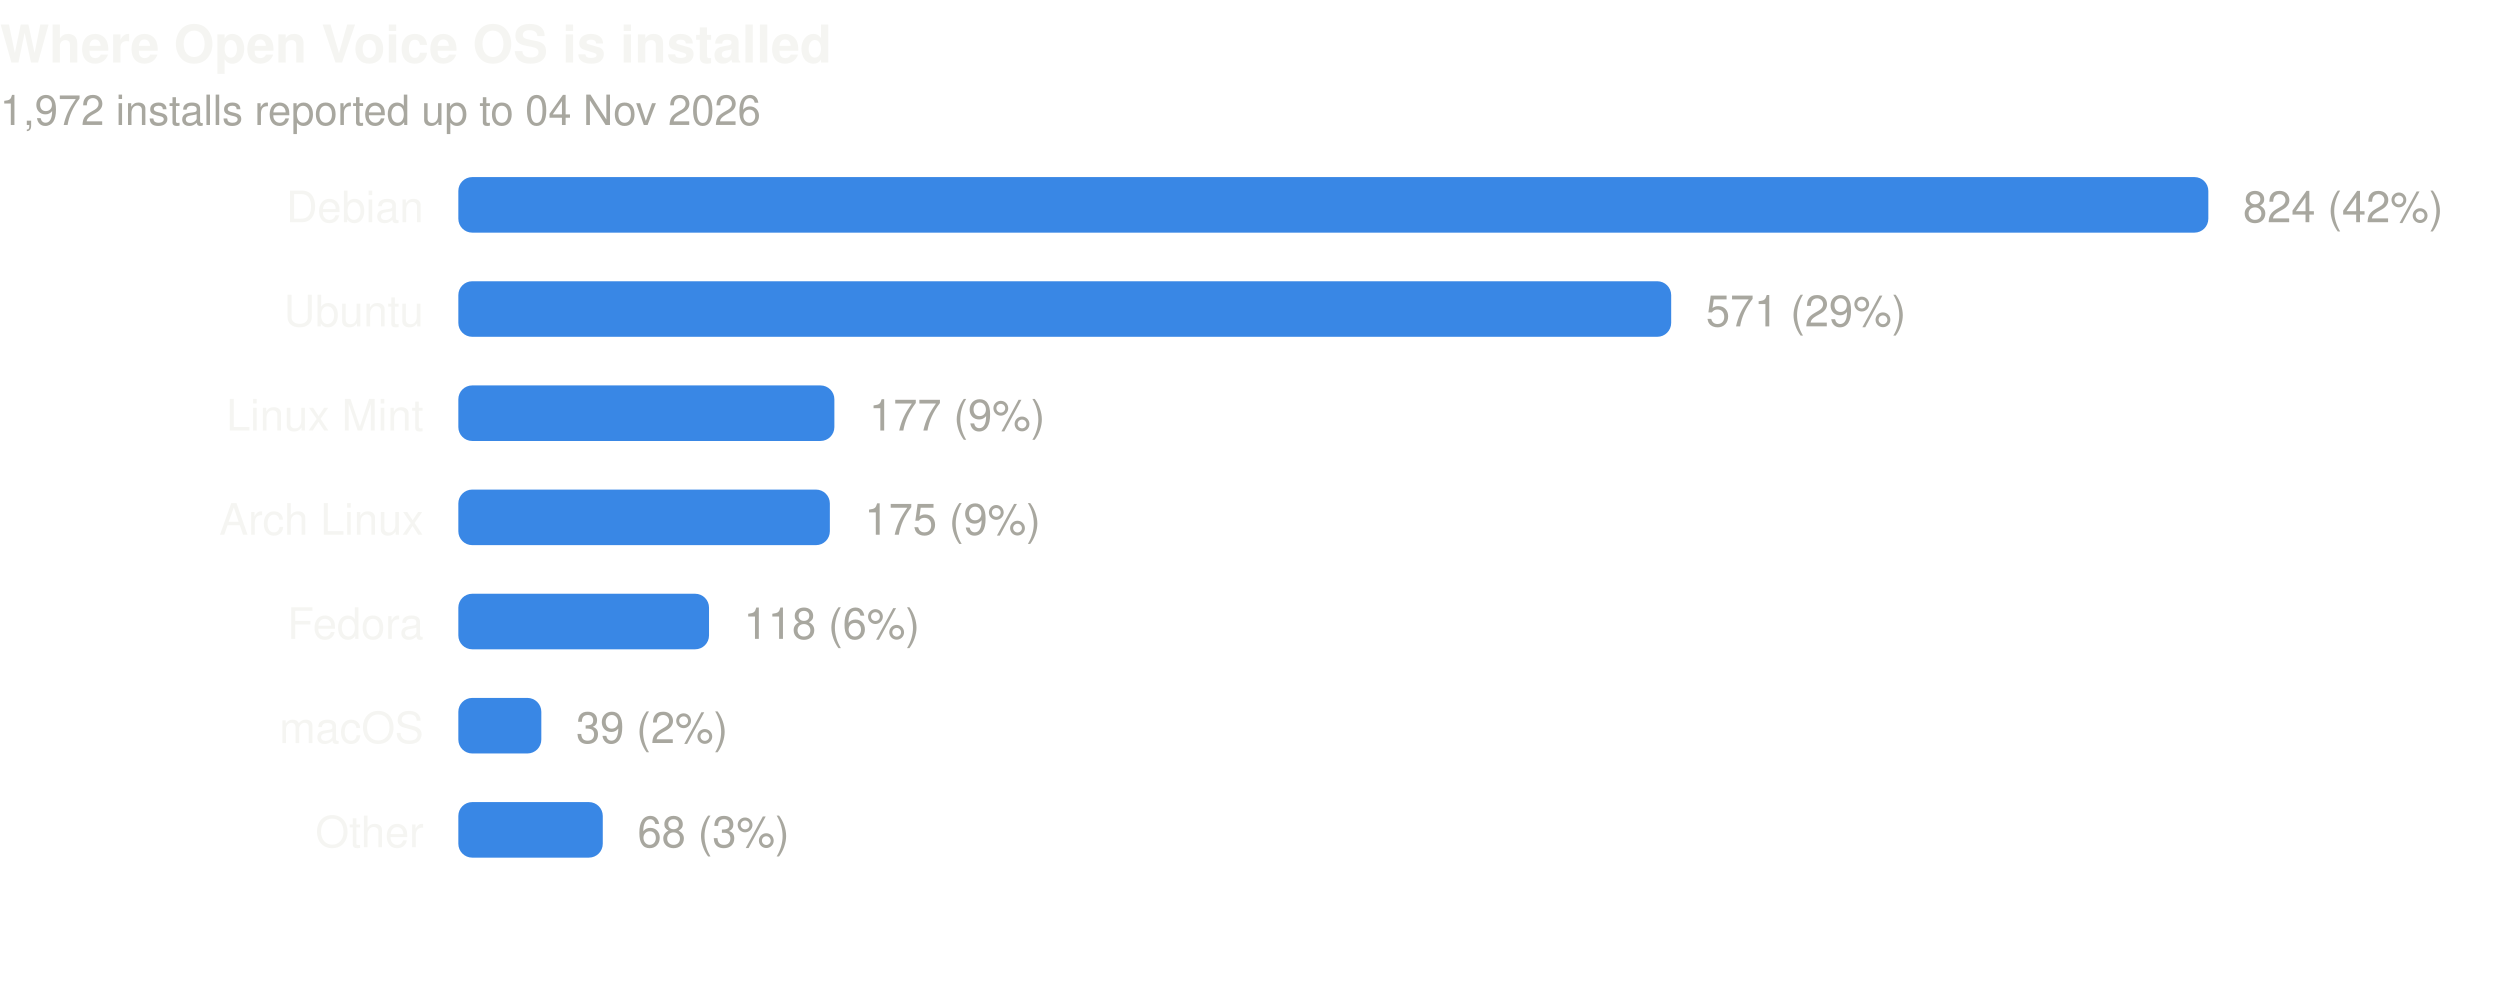
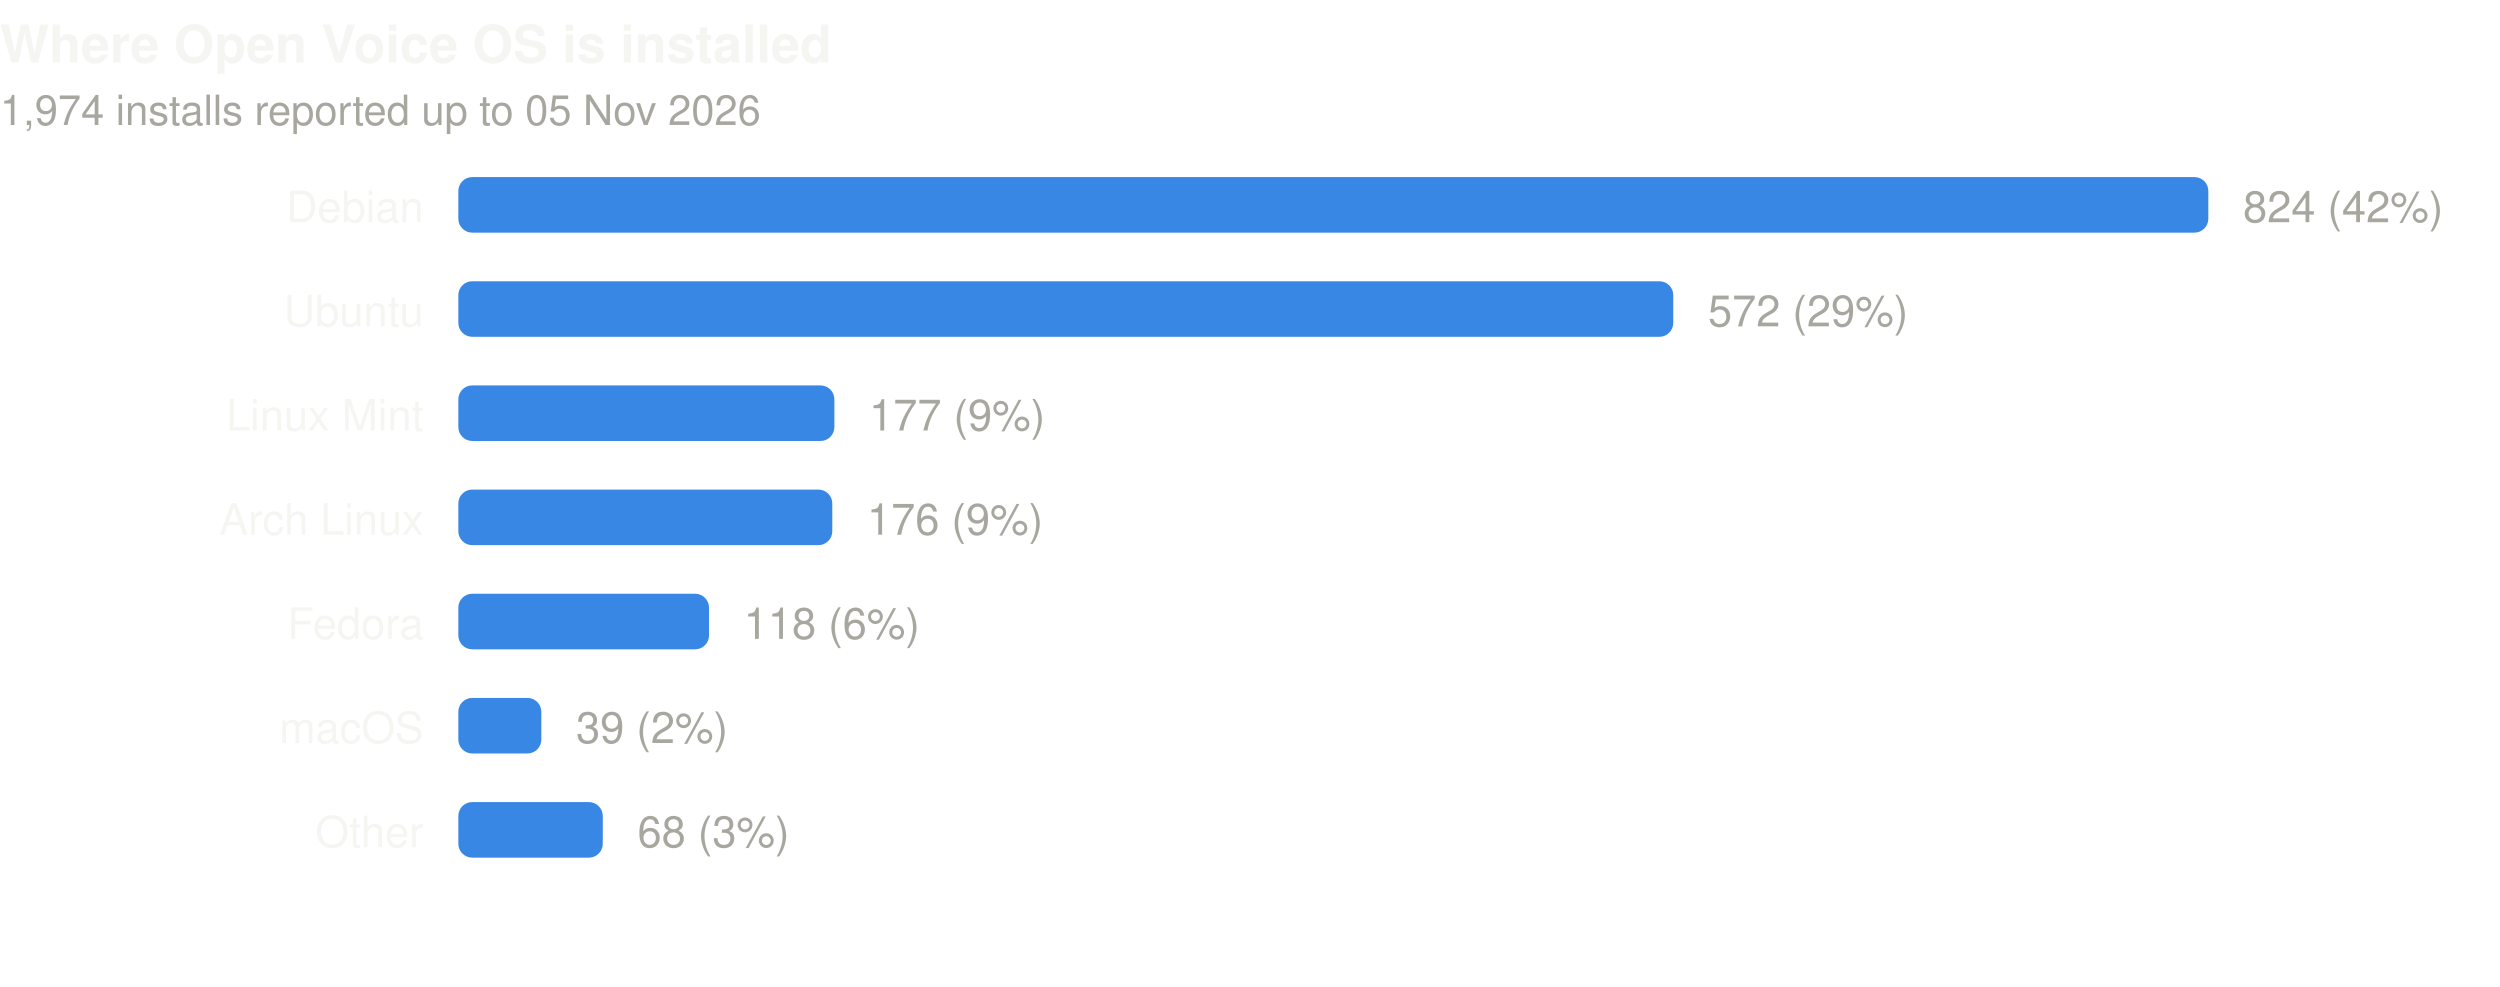
- <svg xmlns="http://www.w3.org/2000/svg" width="720" height="284" viewBox="0 0 720 284" role="img" aria-label="Where Open Voice OS is installed. 1,972 installs reported up to 04 Nov 2026">
+ <svg xmlns="http://www.w3.org/2000/svg" width="720" height="284" viewBox="0 0 720 284" role="img" aria-label="Where Open Voice OS is installed. 1,974 installs reported up to 05 Nov 2026">
  <text x="0" y="18" font-family="ui-sans-serif,-apple-system,BlinkMacSystemFont,'Segoe UI',Helvetica,Arial,sans-serif" font-size="15" font-weight="600" fill="#f5f5f2">Where Open Voice OS is installed</text>
-   <text x="0" y="36" font-family="ui-sans-serif,-apple-system,BlinkMacSystemFont,'Segoe UI',Helvetica,Arial,sans-serif" font-size="12" fill="#a8a79f">1,972 installs reported up to 04 Nov 2026</text>
+   <text x="0" y="36" font-family="ui-sans-serif,-apple-system,BlinkMacSystemFont,'Segoe UI',Helvetica,Arial,sans-serif" font-size="12" fill="#a8a79f">1,974 installs reported up to 05 Nov 2026</text>
  <text x="122" y="64.0" text-anchor="end" font-family="ui-sans-serif,-apple-system,BlinkMacSystemFont,'Segoe UI',Helvetica,Arial,sans-serif" font-size="12.5" fill="#f5f5f2">Debian</text>
  <rect x="132" y="51.0" width="504.0" height="16" rx="4" fill="#3987e5" />
  <text x="646.0" y="64.0" font-family="ui-sans-serif,-apple-system,BlinkMacSystemFont,'Segoe UI',Helvetica,Arial,sans-serif" font-size="12.5" fill="#a8a79f">824 (42%)</text>
  <text x="122" y="94.0" text-anchor="end" font-family="ui-sans-serif,-apple-system,BlinkMacSystemFont,'Segoe UI',Helvetica,Arial,sans-serif" font-size="12.5" fill="#f5f5f2">Ubuntu</text>
-   <rect x="132" y="81.0" width="349.3" height="16" rx="4" fill="#3987e5" />
-   <text x="491.3" y="94.0" font-family="ui-sans-serif,-apple-system,BlinkMacSystemFont,'Segoe UI',Helvetica,Arial,sans-serif" font-size="12.5" fill="#a8a79f">571 (29%)</text>
+   <rect x="132" y="81.0" width="349.9" height="16" rx="4" fill="#3987e5" />
+   <text x="491.9" y="94.0" font-family="ui-sans-serif,-apple-system,BlinkMacSystemFont,'Segoe UI',Helvetica,Arial,sans-serif" font-size="12.5" fill="#a8a79f">572 (29%)</text>
  <text x="122" y="124.0" text-anchor="end" font-family="ui-sans-serif,-apple-system,BlinkMacSystemFont,'Segoe UI',Helvetica,Arial,sans-serif" font-size="12.5" fill="#f5f5f2">Linux Mint</text>
  <rect x="132" y="111.0" width="108.3" height="16" rx="4" fill="#3987e5" />
  <text x="250.3" y="124.0" font-family="ui-sans-serif,-apple-system,BlinkMacSystemFont,'Segoe UI',Helvetica,Arial,sans-serif" font-size="12.5" fill="#a8a79f">177 (9%)</text>
  <text x="122" y="154.0" text-anchor="end" font-family="ui-sans-serif,-apple-system,BlinkMacSystemFont,'Segoe UI',Helvetica,Arial,sans-serif" font-size="12.5" fill="#f5f5f2">Arch Linux</text>
-   <rect x="132" y="141.0" width="107.0" height="16" rx="4" fill="#3987e5" />
-   <text x="249.0" y="154.0" font-family="ui-sans-serif,-apple-system,BlinkMacSystemFont,'Segoe UI',Helvetica,Arial,sans-serif" font-size="12.5" fill="#a8a79f">175 (9%)</text>
+   <rect x="132" y="141.0" width="107.7" height="16" rx="4" fill="#3987e5" />
+   <text x="249.7" y="154.0" font-family="ui-sans-serif,-apple-system,BlinkMacSystemFont,'Segoe UI',Helvetica,Arial,sans-serif" font-size="12.5" fill="#a8a79f">176 (9%)</text>
  <text x="122" y="184.0" text-anchor="end" font-family="ui-sans-serif,-apple-system,BlinkMacSystemFont,'Segoe UI',Helvetica,Arial,sans-serif" font-size="12.5" fill="#f5f5f2">Fedora</text>
  <rect x="132" y="171.0" width="72.2" height="16" rx="4" fill="#3987e5" />
  <text x="214.2" y="184.0" font-family="ui-sans-serif,-apple-system,BlinkMacSystemFont,'Segoe UI',Helvetica,Arial,sans-serif" font-size="12.5" fill="#a8a79f">118 (6%)</text>
  <text x="122" y="214.0" text-anchor="end" font-family="ui-sans-serif,-apple-system,BlinkMacSystemFont,'Segoe UI',Helvetica,Arial,sans-serif" font-size="12.5" fill="#f5f5f2">macOS</text>
  <rect x="132" y="201.0" width="23.9" height="16" rx="4" fill="#3987e5" />
  <text x="165.9" y="214.0" font-family="ui-sans-serif,-apple-system,BlinkMacSystemFont,'Segoe UI',Helvetica,Arial,sans-serif" font-size="12.5" fill="#a8a79f">39 (2%)</text>
  <text x="122" y="244.0" text-anchor="end" font-family="ui-sans-serif,-apple-system,BlinkMacSystemFont,'Segoe UI',Helvetica,Arial,sans-serif" font-size="12.5" fill="#f5f5f2">Other</text>
  <rect x="132" y="231.0" width="41.6" height="16" rx="4" fill="#3987e5" />
  <text x="183.6" y="244.0" font-family="ui-sans-serif,-apple-system,BlinkMacSystemFont,'Segoe UI',Helvetica,Arial,sans-serif" font-size="12.5" fill="#a8a79f">68 (3%)</text>
</svg>
